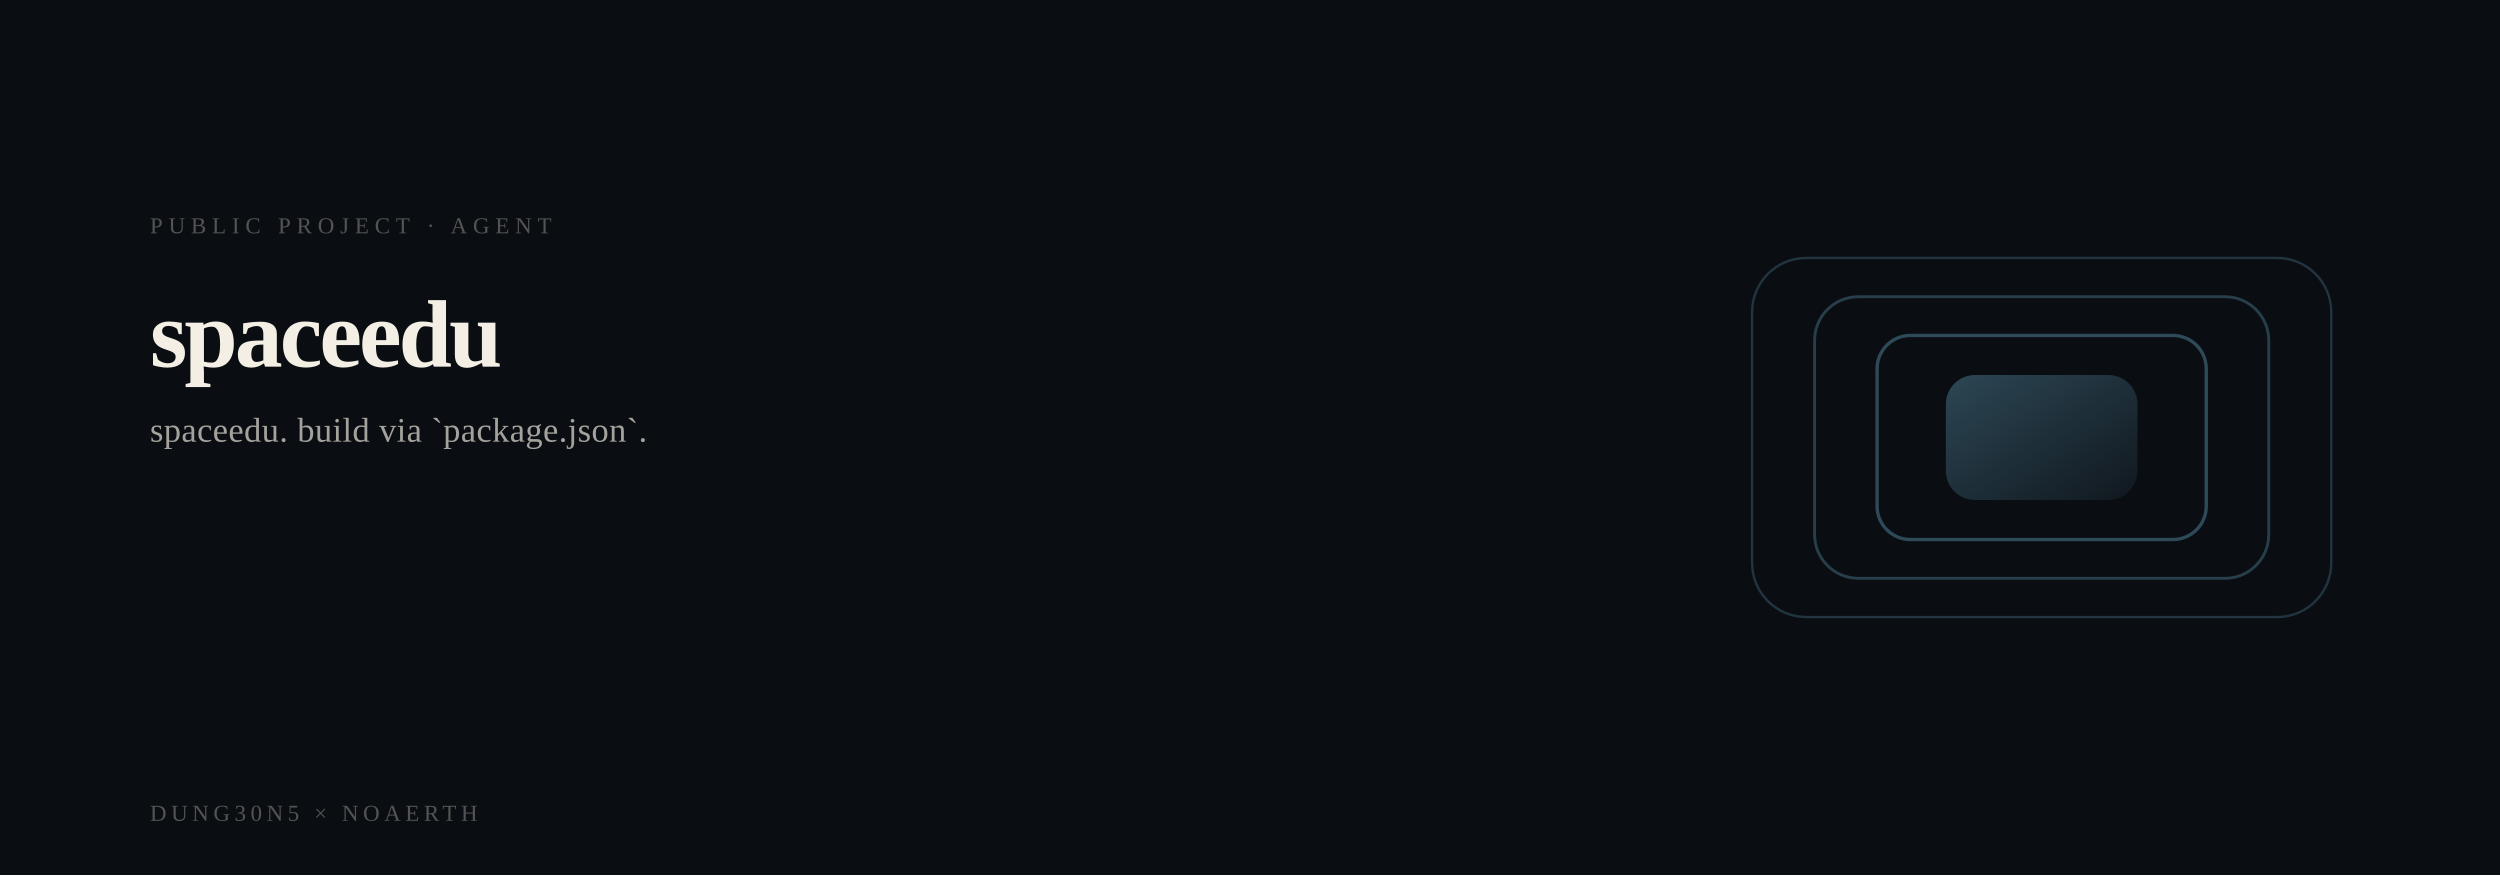
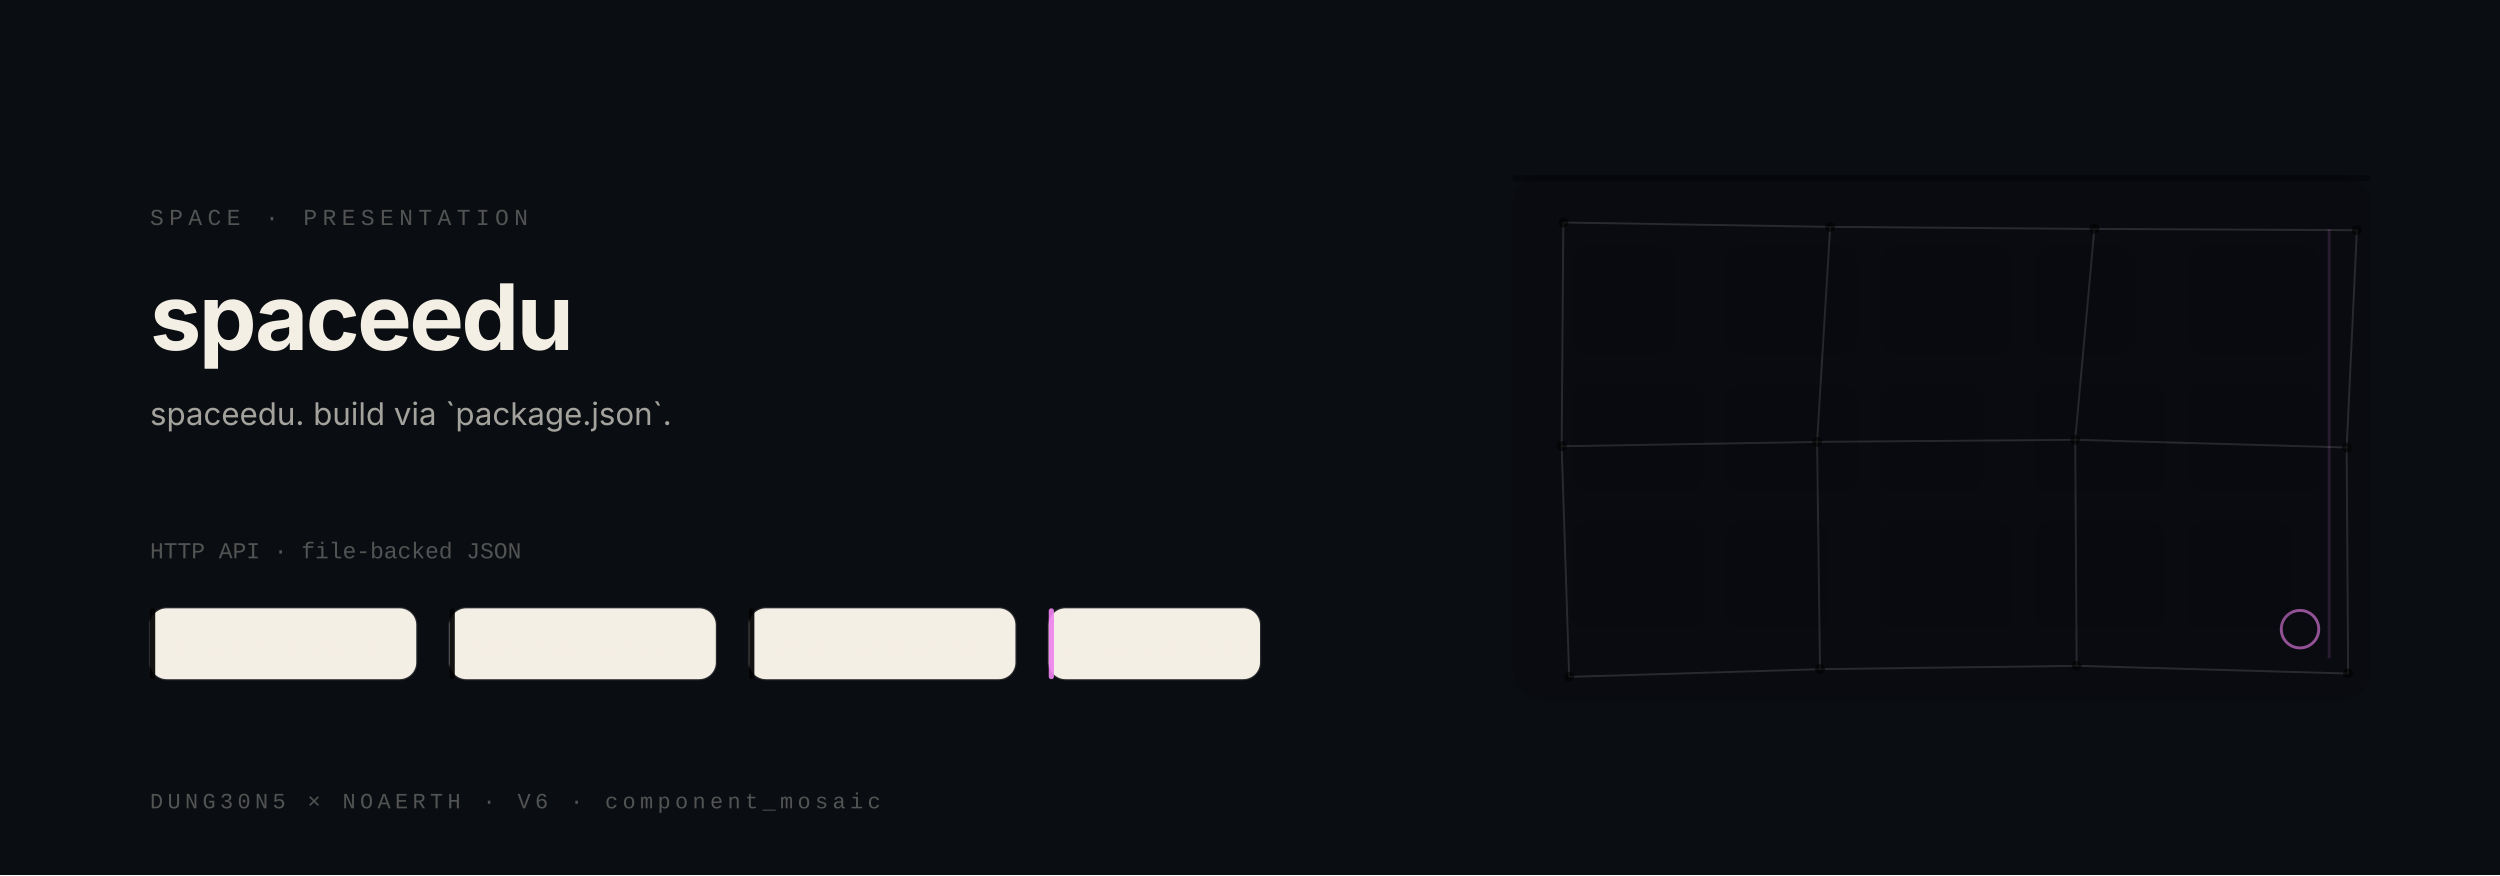
- <svg xmlns="http://www.w3.org/2000/svg" viewBox="0 0 1200 420" width="1200" height="420" role="img" aria-label="spaceedu: a state ring with tool nodes attached. Motion depicts an objective becomes context, tools read and write state, the loop closes.">
-   <defs>
-     <linearGradient id="hero-spaceedu-dark-a" x1="0" y1="0" x2="1" y2="1">
-       <stop offset="0" stop-color="#6fb7d6" stop-opacity="0.85" />
-       <stop offset="1" stop-color="#6fb7d6" stop-opacity="0.15" />
-     </linearGradient>
-   </defs>
+ <svg xmlns="http://www.w3.org/2000/svg" viewBox="0 0 1200 420" width="1200" height="420" role="img" aria-label="spaceedu: a composed grid assembles and a sweep resolves it">
  <rect width="1200" height="420" fill="#0a0d12" />
-   <rect x="901" y="161.02" width="158" height="97.96" rx="16" fill="none" stroke="#6fb7d6" stroke-width="1.60" opacity="0.36" />
-   <rect x="871" y="142.42" width="218" height="135.16" rx="21" fill="none" stroke="#6fb7d6" stroke-width="1.38" opacity="0.29" />
-   <rect x="841" y="123.82" width="278" height="172.36" rx="26" fill="none" stroke="#6fb7d6" stroke-width="1.16" opacity="0.23" />
-   <rect x="934" y="180" width="92" height="60" rx="14" fill="url(#hero-spaceedu-dark-a)" opacity="0.40" />
-   <text x="72" y="112" fill="#f4efe44f" font-size="11" letter-spacing="2.8">PUBLIC PROJECT · AGENT</text>
-   <text x="72" y="176" fill="#f4efe4" font-size="46" font-weight="660" letter-spacing="-1.4">spaceedu</text>
-   <text x="72" y="212" fill="#f4efe4a8" font-size="16.5" letter-spacing="0.2">spaceedu. build via `package.json`.</text>
-   <rect x="72" y="266" width="106" height="40" rx="9" fill="#f4efe4" fill-opacity="0.05" stroke="#f4efe424" stroke-width="1.1" opacity="0">
-     <animate attributeName="opacity" from="0" to="1" dur="0.5s" begin="0.50s" fill="freeze" />
-   </rect>
-   <rect x="72" y="266" width="2.5" height="40" rx="1.2" fill="#6fb7d6" opacity="0">
-     <animate attributeName="opacity" from="0" to="0.9" dur="0.5s" begin="0.50s" fill="freeze" />
-   </rect>
-   <text x="125" y="291" fill="#f4efe4" font-size="11.5" text-anchor="middle" font-family="ui-monospace,SFMono-Regular,Menlo,monospace" opacity="0">objective<animate attributeName="opacity" from="0" to="1" dur="0.5s" begin="0.65s" fill="freeze" />
-   </text>
-   <rect x="194" y="266" width="106" height="40" rx="9" fill="#f4efe4" fill-opacity="0.05" stroke="#f4efe424" stroke-width="1.1" opacity="0">
-     <animate attributeName="opacity" from="0" to="1" dur="0.5s" begin="1.00s" fill="freeze" />
-   </rect>
-   <rect x="194" y="266" width="2.5" height="40" rx="1.2" fill="#6fb7d6" opacity="0">
-     <animate attributeName="opacity" from="0" to="0.9" dur="0.5s" begin="1.00s" fill="freeze" />
-   </rect>
-   <text x="247" y="291" fill="#f4efe4" font-size="11.5" text-anchor="middle" font-family="ui-monospace,SFMono-Regular,Menlo,monospace" opacity="0">load context<animate attributeName="opacity" from="0" to="1" dur="0.5s" begin="1.15s" fill="freeze" />
-   </text>
-   <rect x="316" y="266" width="106" height="40" rx="9" fill="#f4efe4" fill-opacity="0.05" stroke="#f4efe424" stroke-width="1.1" opacity="0">
-     <animate attributeName="opacity" from="0" to="1" dur="0.5s" begin="1.50s" fill="freeze" />
-   </rect>
-   <rect x="316" y="266" width="2.5" height="40" rx="1.2" fill="#6fb7d6" opacity="0">
-     <animate attributeName="opacity" from="0" to="0.9" dur="0.5s" begin="1.50s" fill="freeze" />
-   </rect>
-   <text x="369" y="291" fill="#f4efe4" font-size="11.5" text-anchor="middle" font-family="ui-monospace,SFMono-Regular,Menlo,monospace" opacity="0">call tools<animate attributeName="opacity" from="0" to="1" dur="0.5s" begin="1.65s" fill="freeze" />
-   </text>
-   <rect x="438" y="266" width="106" height="40" rx="9" fill="#f4efe4" fill-opacity="0.05" stroke="#f4efe424" stroke-width="1.1" opacity="0">
-     <animate attributeName="opacity" from="0" to="1" dur="0.5s" begin="2.00s" fill="freeze" />
-   </rect>
-   <rect x="438" y="266" width="2.5" height="40" rx="1.2" fill="#e7c27a" opacity="0">
-     <animate attributeName="opacity" from="0" to="0.9" dur="0.5s" begin="2.00s" fill="freeze" />
-   </rect>
-   <text x="491" y="291" fill="#f4efe4" font-size="11.5" text-anchor="middle" font-family="ui-monospace,SFMono-Regular,Menlo,monospace" opacity="0">verify<animate attributeName="opacity" from="0" to="1" dur="0.5s" begin="2.15s" fill="freeze" />
-   </text>
-   <text x="72" y="394" fill="#f4efe44f" font-size="11" letter-spacing="2.2">DUNG30N5 × NOAERTH</text>
+   <text x="72" y="108" font-family="ui-monospace, SFMono-Regular, Menlo, Monaco, Consolas, 'Liberation Mono', monospace" font-size="11" letter-spacing="2.6" fill="#f4efe44f">SPACE · PRESENTATION</text>
+   <text x="72" y="168" font-family="-apple-system, BlinkMacSystemFont, 'Segoe UI', Inter, Helvetica, Arial, sans-serif" font-size="44" font-weight="660" letter-spacing="-1.2" fill="#f4efe4">spaceedu</text>
+   <text x="72" y="204" font-family="-apple-system, BlinkMacSystemFont, 'Segoe UI', Inter, Helvetica, Arial, sans-serif" font-size="15" fill="#f4efe4a8">spaceedu. build via `package.json`.</text>
+   <text x="72" y="268" font-family="ui-monospace, SFMono-Regular, Menlo, Monaco, Consolas, 'Liberation Mono', monospace" font-size="11" fill="#f4efe44f">HTTP API · file-backed JSON</text>
+   <rect x="72.0" y="292.0" width="127.8" height="34.0" rx="8" fill="#f4efe4" stroke="#f4efe424" stroke-width="1.1" />
+   <rect x="72.0" y="292.0" width="2.5" height="34.0" rx="1.2" fill="mint" opacity="0.92" />
+   <text x="135.9" y="314" font-family="ui-monospace, SFMono-Regular, Menlo, Monaco, Consolas, 'Liberation Mono', monospace" font-size="11" fill="#f4efe4" fill-opacity="0.82" text-anchor="middle">admin/analytics-</text>
+   <rect x="215.8" y="292.0" width="127.8" height="34.0" rx="8" fill="#f4efe4" stroke="#f4efe424" stroke-width="1.1" />
+   <rect x="215.8" y="292.0" width="2.5" height="34.0" rx="1.2" fill="mint" opacity="0.92" />
+   <text x="279.7" y="314" font-family="ui-monospace, SFMono-Regular, Menlo, Monaco, Consolas, 'Liberation Mono', monospace" font-size="11" fill="#f4efe4" fill-opacity="0.82" text-anchor="middle">admin/missions/[</text>
+   <rect x="359.6" y="292.0" width="127.8" height="34.0" rx="8" fill="#f4efe4" stroke="#f4efe424" stroke-width="1.1" />
+   <rect x="359.6" y="292.0" width="2.5" height="34.0" rx="1.2" fill="mint" opacity="0.92" />
+   <text x="423.5" y="314" font-family="ui-monospace, SFMono-Regular, Menlo, Monaco, Consolas, 'Liberation Mono', monospace" font-size="11" fill="#f4efe4" fill-opacity="0.82" text-anchor="middle">admin/settings/r</text>
+   <rect x="503.4" y="292.0" width="101.4" height="34.0" rx="8" fill="#f4efe4" stroke="#f4efe424" stroke-width="1.1" />
+   <rect x="503.4" y="292.0" width="2.5" height="34.0" rx="1.2" fill="violet" opacity="0.92" />
+   <text x="554.1" y="314" font-family="ui-monospace, SFMono-Regular, Menlo, Monaco, Consolas, 'Liberation Mono', monospace" font-size="11" fill="#f4efe4" fill-opacity="0.82" text-anchor="middle">admin/waitlist</text>
+   <rect x="726.0" y="84.0" width="412.0" height="252.0" rx="14" fill="mint" fill-opacity="0.12" />
+   <rect x="729.0" y="87.0" width="406.0" height="246.0" rx="12" fill="none" stroke="mint" stroke-width="1" stroke-opacity="0.18" />
+   <line x1="750.4" y1="106.8" x2="878.5" y2="108.9" stroke="#f4efe424" stroke-width="0.9" />
+   <line x1="750.4" y1="106.8" x2="749.6" y2="214.2" stroke="#f4efe424" stroke-width="0.9" />
+   <line x1="878.5" y1="108.9" x2="1005.3" y2="109.9" stroke="#f4efe424" stroke-width="0.9" />
+   <line x1="878.5" y1="108.9" x2="872.2" y2="212.1" stroke="#f4efe424" stroke-width="0.9" />
+   <line x1="1005.3" y1="109.9" x2="1131.3" y2="110.5" stroke="#f4efe424" stroke-width="0.9" />
+   <line x1="1005.3" y1="109.9" x2="996.1" y2="211.1" stroke="#f4efe424" stroke-width="0.9" />
+   <line x1="1131.3" y1="110.5" x2="1126.4" y2="214.8" stroke="#f4efe424" stroke-width="0.9" />
+   <line x1="749.6" y1="214.2" x2="872.2" y2="212.1" stroke="#f4efe424" stroke-width="0.9" />
+   <line x1="749.6" y1="214.2" x2="753.2" y2="324.9" stroke="#f4efe424" stroke-width="0.9" />
+   <line x1="872.2" y1="212.1" x2="996.1" y2="211.1" stroke="#f4efe424" stroke-width="0.9" />
+   <line x1="872.2" y1="212.1" x2="873.6" y2="321.2" stroke="#f4efe424" stroke-width="0.9" />
+   <line x1="996.1" y1="211.1" x2="1126.4" y2="214.8" stroke="#f4efe424" stroke-width="0.9" />
+   <line x1="996.1" y1="211.1" x2="996.8" y2="319.6" stroke="#f4efe424" stroke-width="0.9" />
+   <line x1="1126.4" y1="214.8" x2="1127.1" y2="323.3" stroke="#f4efe424" stroke-width="0.9" />
+   <line x1="753.2" y1="324.9" x2="873.6" y2="321.2" stroke="#f4efe424" stroke-width="0.9" />
+   <line x1="873.6" y1="321.2" x2="996.8" y2="319.6" stroke="#f4efe424" stroke-width="0.9" />
+   <line x1="996.8" y1="319.6" x2="1127.1" y2="323.3" stroke="#f4efe424" stroke-width="0.9" />
+   <circle cx="750.4" cy="106.8" r="2.4" fill="mint" opacity="0.55" />
+   <circle cx="878.5" cy="108.9" r="2.4" fill="mint" opacity="0.55" />
+   <circle cx="1005.3" cy="109.9" r="2.4" fill="mint" opacity="0.55" />
+   <circle cx="1131.3" cy="110.5" r="2.4" fill="mint" opacity="0.55" />
+   <circle cx="749.6" cy="214.2" r="2.4" fill="mint" opacity="0.55" />
+   <circle cx="872.2" cy="212.1" r="2.4" fill="mint" opacity="0.55" />
+   <circle cx="996.1" cy="211.1" r="2.4" fill="mint" opacity="0.55" />
+   <circle cx="1126.4" cy="214.8" r="2.4" fill="mint" opacity="0.55" />
+   <circle cx="753.2" cy="324.9" r="2.4" fill="mint" opacity="0.55" />
+   <circle cx="873.6" cy="321.2" r="2.4" fill="mint" opacity="0.55" />
+   <circle cx="996.8" cy="319.6" r="2.4" fill="mint" opacity="0.55" />
+   <circle cx="1127.1" cy="323.3" r="2.4" fill="mint" opacity="0.55" />
+   <rect x="726.0" y="84.0" width="412.0" height="3" rx="1.5" fill="mint" opacity="0.35" />
+   <circle cx="1104.0" cy="302.0" r="9" fill="none" stroke="violet" stroke-width="1.4" opacity="0.6" />
+   <rect x="754" y="118" width="50" height="52" rx="8" fill="mint" fill-opacity="0.08" stroke="mint" stroke-width="1" stroke-opacity="0.4" opacity="0.85" />
+   <rect x="828" y="118" width="64" height="52" rx="8" fill="mint" fill-opacity="0.08" stroke="mint" stroke-width="1" stroke-opacity="0.4" opacity="0.85" />
+   <rect x="902" y="118" width="64" height="52" rx="8" fill="mint" fill-opacity="0.08" stroke="mint" stroke-width="1" stroke-opacity="0.4" opacity="0.85" />
+   <rect x="976" y="118" width="50" height="52" rx="8" fill="mint" fill-opacity="0.08" stroke="mint" stroke-width="1" stroke-opacity="0.4" opacity="0.85" />
+   <rect x="1050" y="118" width="64" height="52" rx="8" fill="mint" fill-opacity="0.08" stroke="mint" stroke-width="1" stroke-opacity="0.4" opacity="0.85" />
+   <rect x="754" y="184" width="64" height="52" rx="8" fill="mint" fill-opacity="0.08" stroke="mint" stroke-width="1" stroke-opacity="0.4" opacity="0.85" />
+   <rect x="828" y="184" width="64" height="52" rx="8" fill="mint" fill-opacity="0.08" stroke="mint" stroke-width="1" stroke-opacity="0.4" opacity="0.85" />
+   <rect x="902" y="184" width="50" height="52" rx="8" fill="mint" fill-opacity="0.08" stroke="mint" stroke-width="1" stroke-opacity="0.4" opacity="0.85" />
+   <rect x="976" y="184" width="64" height="52" rx="8" fill="mint" fill-opacity="0.08" stroke="mint" stroke-width="1" stroke-opacity="0.4" opacity="0.85" />
+   <rect x="1050" y="184" width="64" height="52" rx="8" fill="mint" fill-opacity="0.08" stroke="mint" stroke-width="1" stroke-opacity="0.4" opacity="0.85" />
+   <rect x="754" y="250" width="64" height="52" rx="8" fill="mint" fill-opacity="0.08" stroke="mint" stroke-width="1" stroke-opacity="0.4" opacity="0.85" />
+   <rect x="828" y="250" width="50" height="52" rx="8" fill="mint" fill-opacity="0.08" stroke="mint" stroke-width="1" stroke-opacity="0.4" opacity="0.85" />
+   <rect x="902" y="250" width="64" height="52" rx="8" fill="mint" fill-opacity="0.08" stroke="mint" stroke-width="1" stroke-opacity="0.4" opacity="0.85" />
+   <rect x="976" y="250" width="64" height="52" rx="8" fill="mint" fill-opacity="0.08" stroke="mint" stroke-width="1" stroke-opacity="0.4" opacity="0.85" />
+   <rect x="1050" y="250" width="50" height="52" rx="8" fill="mint" fill-opacity="0.08" stroke="mint" stroke-width="1" stroke-opacity="0.4" opacity="0.85" />
+   <line x1="1118" y1="110" x2="1118" y2="316" stroke="violet" stroke-width="1.4" opacity="0.14" />
+   <text x="72" y="388" font-family="ui-monospace, SFMono-Regular, Menlo, Monaco, Consolas, 'Liberation Mono', monospace" font-size="10.5" letter-spacing="2.1" fill="#f4efe44f">DUNG30N5 × NOAERTH · V6 · component_mosaic</text>
</svg>
